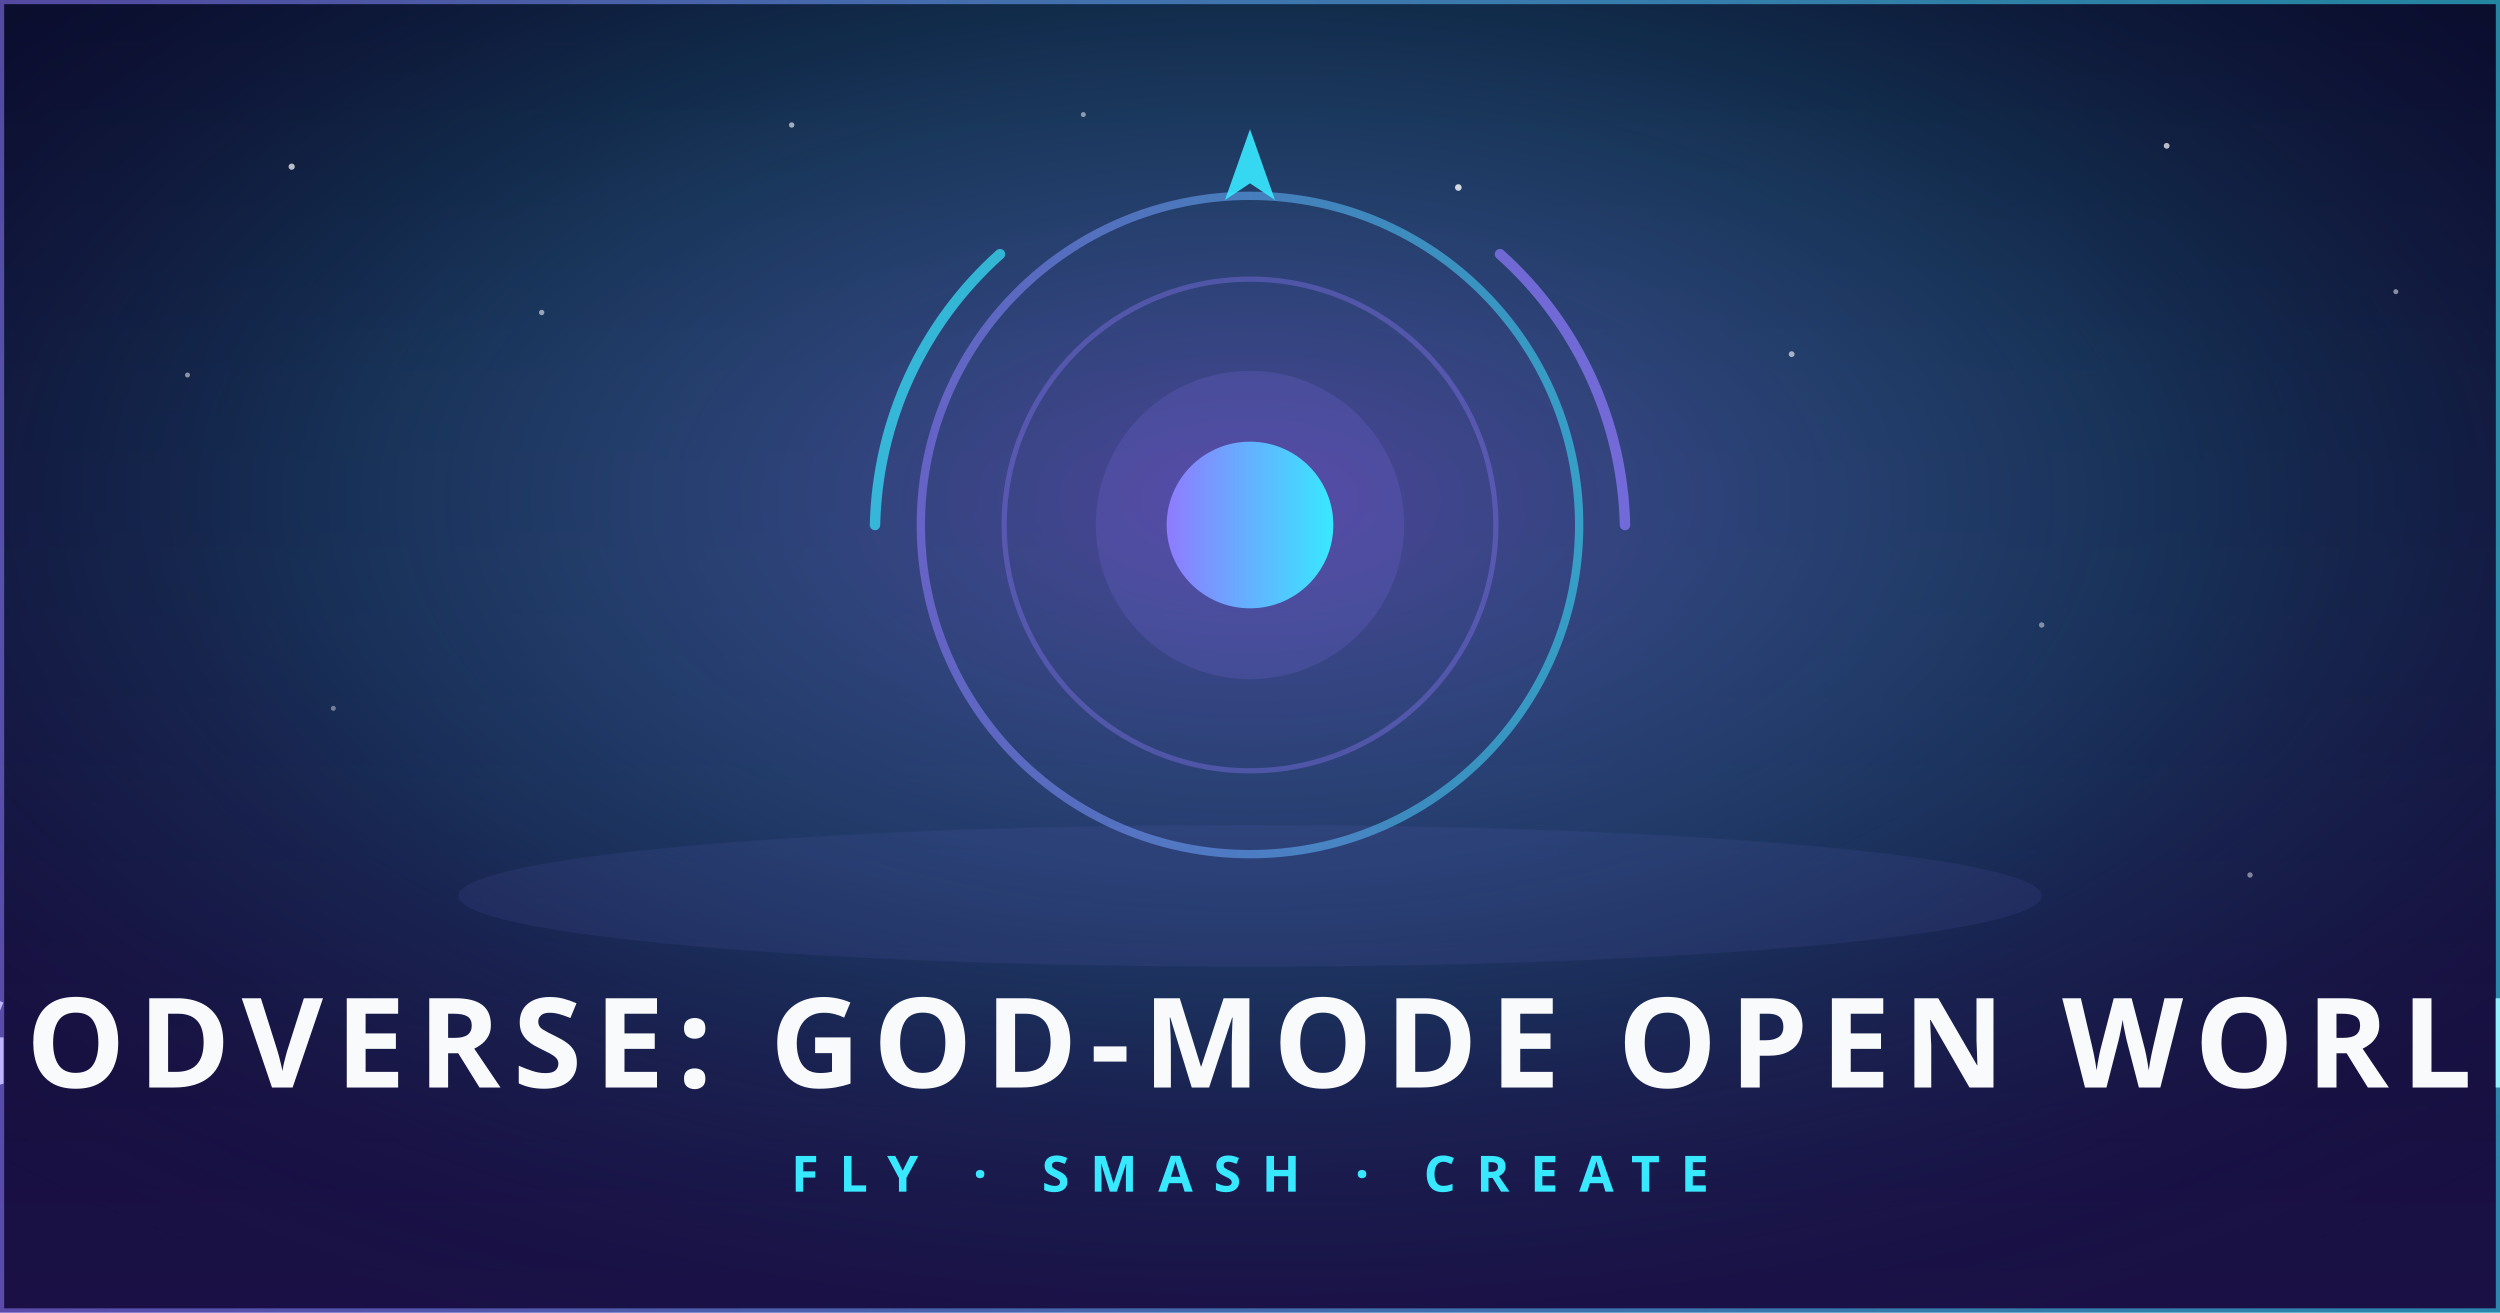
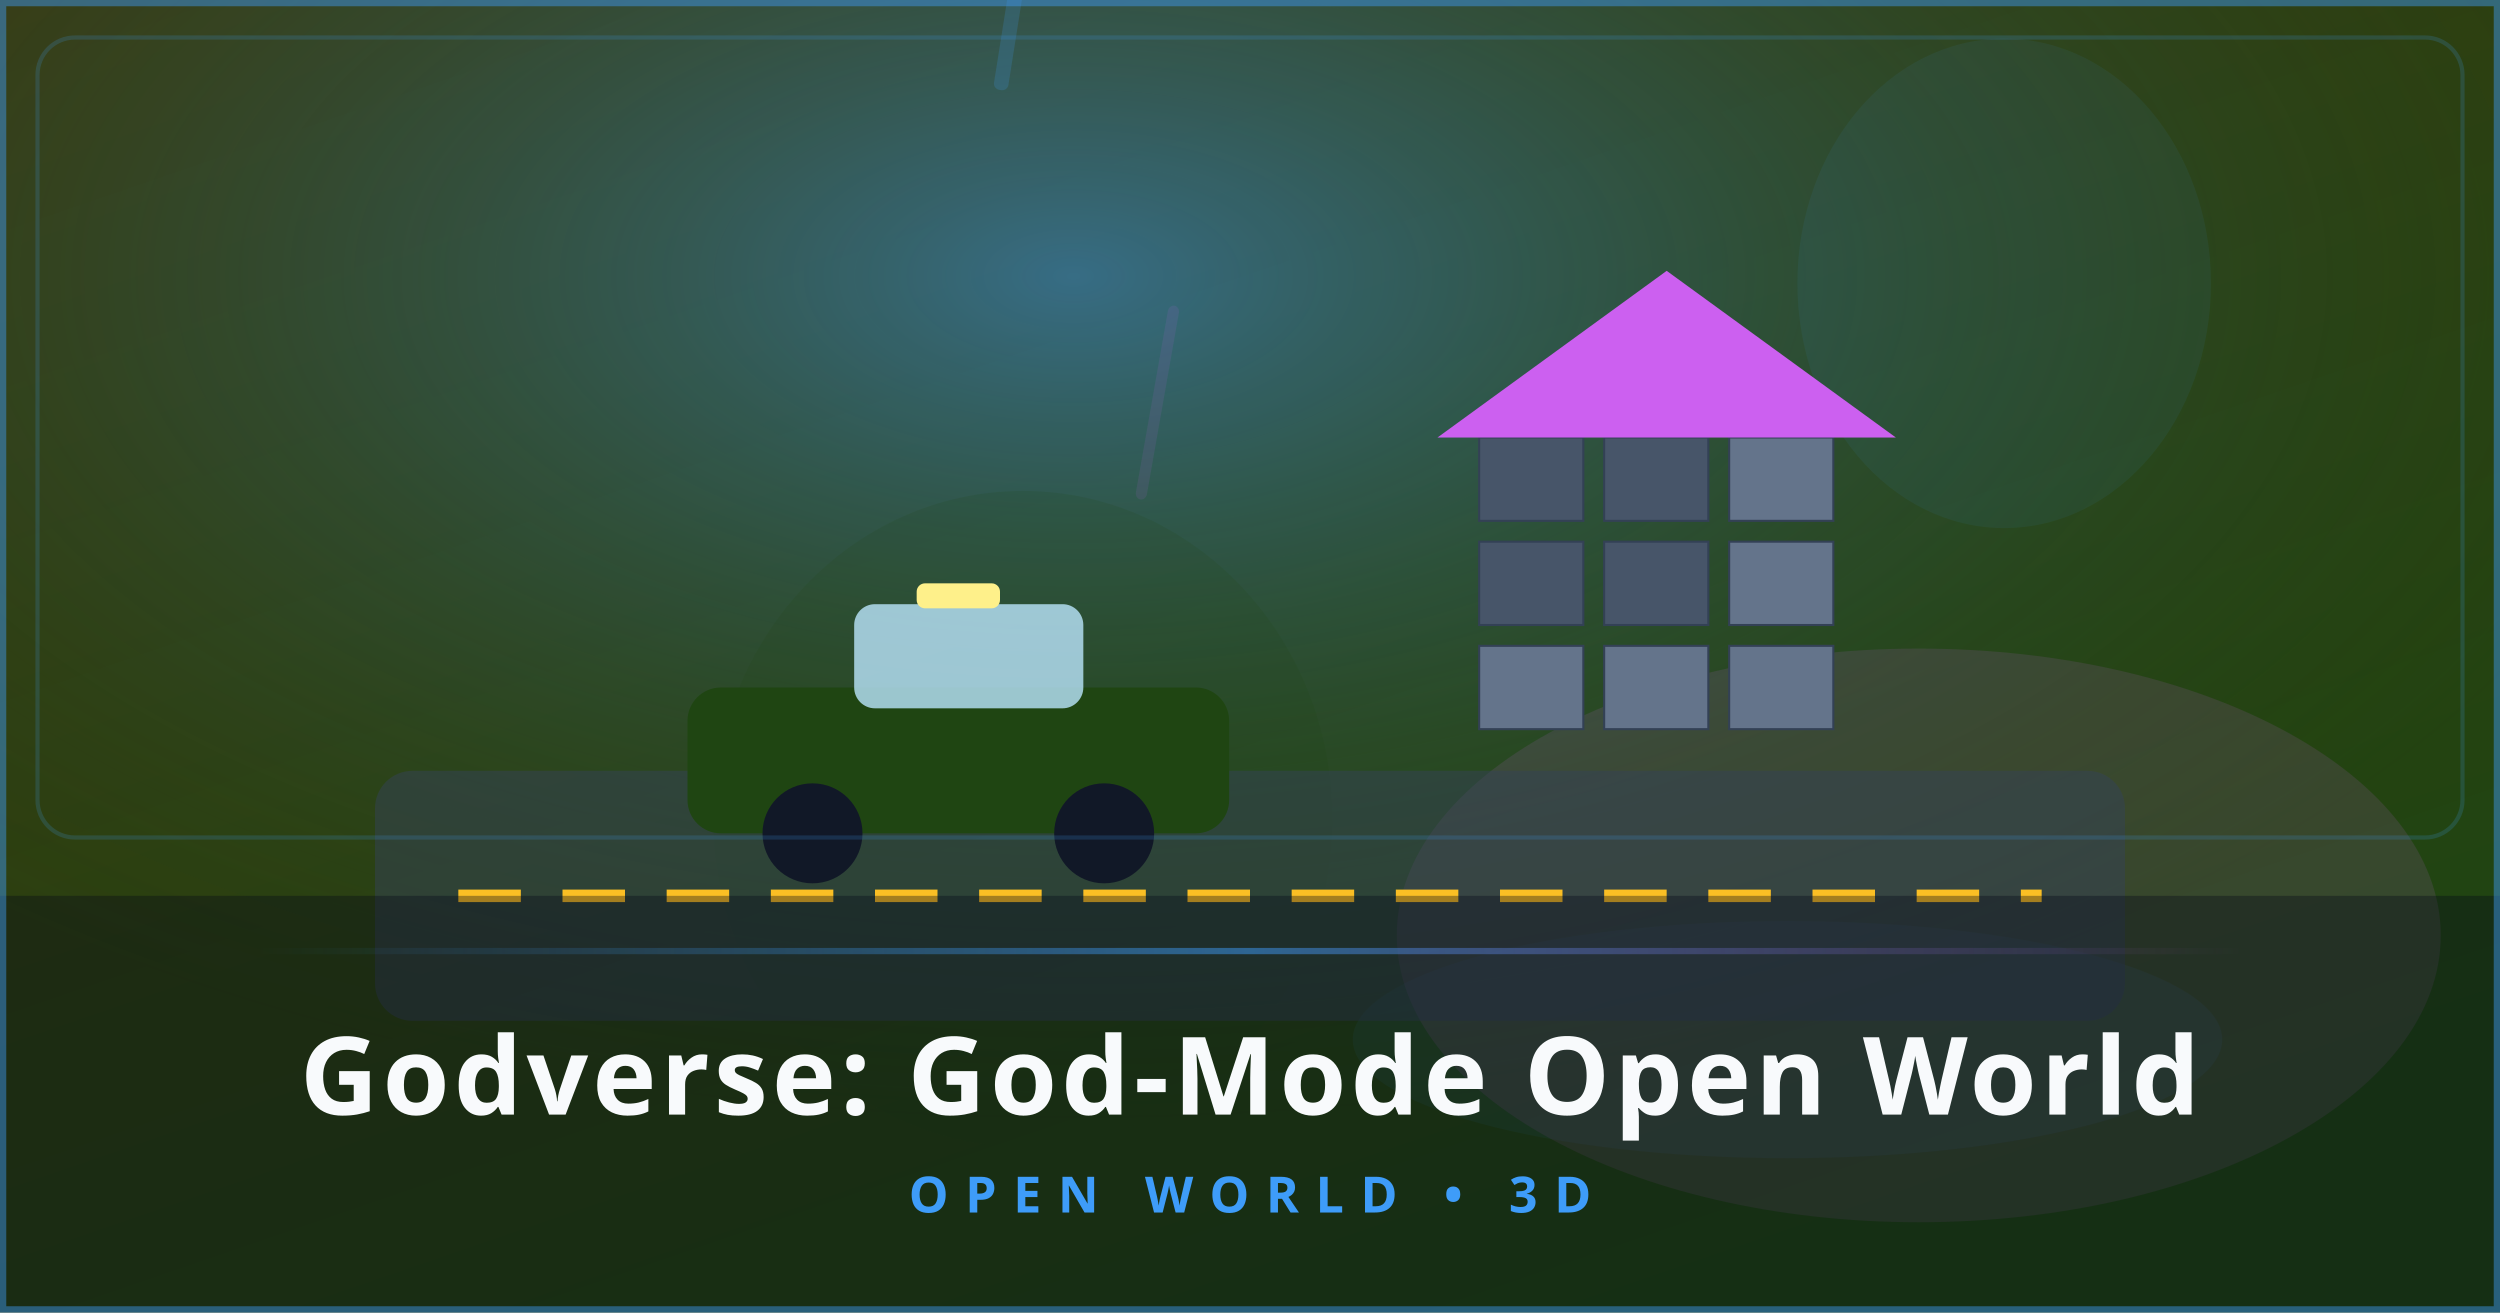
<svg xmlns="http://www.w3.org/2000/svg" viewBox="0 0 1200 630" width="1200" height="630" role="img" aria-label="Godverse: God-Mode Open World">
  <defs>
-     <linearGradient id="bg" x1="0" y1="0" x2="0" y2="1">
-       <stop offset="0%" stop-color="#0a0a2a" />
-       <stop offset="100%" stop-color="#1a1045" />
+     <linearGradient id="bg" x1="0" y1="0" x2="0.66" y2="1">
+       <stop offset="0%" stop-color="hsla(59, 61%, 14%, 1)" />
+       <stop offset="100%" stop-color="hsla(105, 59%, 17%, 1)" />
    </linearGradient>
-     <radialGradient id="glow" cx="0.5" cy="0.38" r="0.72">
-       <stop offset="0%" stop-color="#8f7bff" stop-opacity="0.5" />
-       <stop offset="55%" stop-color="#38e8ff" stop-opacity="0.14" />
-       <stop offset="100%" stop-color="#1a1045" stop-opacity="0" />
+     <radialGradient id="glow" cx="43%" cy="21%" r="65%">
+       <stop offset="0%" stop-color="hsla(210, 94%, 61%, 1)" stop-opacity="0.5" />
+       <stop offset="100%" stop-color="hsla(105, 59%, 17%, 1)" stop-opacity="0" />
    </radialGradient>
-     <linearGradient id="accent" x1="0" y1="0" x2="1" y2="0">
-       <stop offset="0%" stop-color="#8f7bff" />
-       <stop offset="100%" stop-color="#38e8ff" />
+     <linearGradient id="bar" x1="0" y1="0" x2="1" y2="0">
+       <stop offset="0%" stop-color="hsla(210, 94%, 61%, 1)" stop-opacity="0.0" />
+       <stop offset="50%" stop-color="hsla(210, 94%, 61%, 1)" stop-opacity="0.5" />
+       <stop offset="100%" stop-color="hsla(285, 83%, 66%, 1)" stop-opacity="0.0" />
    </linearGradient>
  </defs>
  <rect width="1200" height="630" fill="url(#bg)" />
  <rect width="1200" height="630" fill="url(#glow)" />
-   <g fill="#ffffff">
-     <circle cx="140" cy="80" r="1.5" opacity="0.7" />
-     <circle cx="380" cy="60" r="1.3" opacity="0.6" />
-     <circle cx="700" cy="90" r="1.6" opacity="0.8" />
-     <circle cx="1040" cy="70" r="1.4" opacity="0.7" />
-     <circle cx="1150" cy="140" r="1.2" opacity="0.5" />
-     <circle cx="90" cy="180" r="1.2" opacity="0.5" />
-     <circle cx="260" cy="150" r="1.3" opacity="0.55" />
-     <circle cx="860" cy="170" r="1.4" opacity="0.6" />
-     <circle cx="520" cy="55" r="1.2" opacity="0.5" />
-     <circle cx="980" cy="300" r="1.3" opacity="0.45" />
-     <circle cx="160" cy="340" r="1.2" opacity="0.4" />
-     <circle cx="1080" cy="420" r="1.3" opacity="0.45" />
+   <rect x="49" y="323" width="86.241" height="4.512" rx="3" fill="hsla(285, 83%, 66%, 1)" opacity="0.19" transform="rotate(105 600 210)" />
+   <rect x="746" y="62" width="197.545" height="6.992" rx="3" fill="hsla(210, 94%, 61%, 1)" opacity="0.183" transform="rotate(279 600 210)" />
+   <rect x="544" y="254" width="94.414" height="5.36" rx="3" fill="hsla(285, 83%, 66%, 1)" opacity="0.098" transform="rotate(100 600 210)" />
+   <ellipse cx="858" cy="499" rx="208.691" ry="56.928" fill="hsla(210, 94%, 61%, 1)" opacity="0.071" />
+   <ellipse cx="491" cy="393" rx="148.576" ry="157.351" fill="hsla(105, 59%, 17%, 1)" opacity="0.137" />
+   <ellipse cx="921" cy="449" rx="250.561" ry="137.679" fill="hsla(285, 83%, 66%, 1)" opacity="0.123" />
+   <ellipse cx="962" cy="136" rx="99.253" ry="117.484" fill="hsla(210, 94%, 61%, 1)" opacity="0.07" />
+   <g transform="translate(600,280)">
+     <rect x="-420" y="90" width="840" height="120" rx="18" fill="#334155" opacity="0.5" />
+     <g transform="translate(-140,30)">
+       <rect x="-130" y="20" width="260" height="70" rx="16" fill="hsla(105, 59%, 17%, 1)" />
+       <rect x="-50" y="-20" width="110" height="50" rx="10" fill="#bae6fd" opacity="0.8" />
+       <circle cx="-70" cy="90" r="24" fill="#111827" />
+       <circle cx="70" cy="90" r="24" fill="#111827" />
+       <rect x="-20" y="-30" width="40" height="12" rx="4" fill="#fef08a" />
+     </g>
+     <g transform="translate(200,-30)">
+       <rect x="-90" y="-40" width="50" height="40" fill="#475569" stroke="#334155" />
+       <rect x="-30" y="-40" width="50" height="40" fill="#475569" stroke="#334155" />
+       <rect x="30" y="-40" width="50" height="40" fill="#64748b" stroke="#334155" />
+       <rect x="-90" y="10" width="50" height="40" fill="#475569" stroke="#334155" />
+       <rect x="-30" y="10" width="50" height="40" fill="#475569" stroke="#334155" />
+       <rect x="30" y="10" width="50" height="40" fill="#64748b" stroke="#334155" />
+       <rect x="-90" y="60" width="50" height="40" fill="#64748b" stroke="#334155" />
+       <rect x="-30" y="60" width="50" height="40" fill="#64748b" stroke="#334155" />
+       <rect x="30" y="60" width="50" height="40" fill="#64748b" stroke="#334155" />
+       <polygon points="-110,-40 0,-120 110,-40" fill="hsla(285, 83%, 66%, 1)" />
+     </g>
+     <path d="M-380 150 L380 150" stroke="#fbbf24" stroke-width="6" stroke-dasharray="30 20" />
  </g>
-   <circle cx="600" cy="252" r="158" fill="none" stroke="url(#accent)" stroke-opacity="0.55" stroke-width="4" />
-   <circle cx="600" cy="252" r="118" fill="none" stroke="#8f7bff" stroke-opacity="0.35" stroke-width="2.5" />
-   <circle cx="600" cy="252" r="74" fill="#8f7bff" opacity="0.16" />
-   <circle cx="600" cy="252" r="40" fill="url(#accent)" />
-   <path d="M600 62 L612 96 L600 88 L588 96 Z" fill="#38e8ff" opacity="0.9" />
-   <path d="M420 252 a180 180 0 0 1 60 -130" stroke="#38e8ff" stroke-width="5" fill="none" stroke-linecap="round" opacity="0.7" />
-   <path d="M780 252 a180 180 0 0 0 -60 -130" stroke="#8f7bff" stroke-width="5" fill="none" stroke-linecap="round" opacity="0.7" />
-   <ellipse cx="600" cy="430" rx="380" ry="34" fill="#8f7bff" opacity="0.08" />
-   <text x="600" y="522" text-anchor="middle" font-family="Verdana, Geneva, sans-serif" font-size="60" font-weight="bold" letter-spacing="6" fill="#f8fafc">GODVERSE: GOD-MODE OPEN WORLD</text>
-   <text x="600" y="572" text-anchor="middle" font-family="Verdana, Geneva, sans-serif" font-size="24" font-weight="bold" letter-spacing="10" fill="#38e8ff">FLY · SMASH · CREATE</text>
-   <rect x="0.5" y="0.5" width="1199" height="629" fill="none" stroke="url(#accent)" stroke-opacity="0.55" stroke-width="3" />
+   <rect x="18" y="18" width="1164" height="384" rx="18" fill="none" stroke="hsla(210, 94%, 61%, 1)" stroke-opacity="0.18" stroke-width="2" />
+   <rect x="0" y="430" width="1200" height="200" fill="#020617" opacity="0.35" />
+   <rect x="120" y="455" width="960" height="3" rx="2" fill="url(#bar)" />
+   <text x="600" y="535" text-anchor="middle" font-family="Verdana, Geneva, sans-serif" font-size="52" font-weight="800" letter-spacing="2" fill="#f8fafc">Godverse: God-Mode Open World</text>
+   <text x="600" y="582" text-anchor="middle" font-family="Verdana, Geneva, sans-serif" font-size="24" font-weight="700" letter-spacing="8" fill="hsla(210, 94%, 61%, 1)">OPEN WORLD • 3D</text>
+   <rect x="1.5" y="1.5" width="1197" height="627" fill="none" stroke="hsla(210, 94%, 61%, 1)" stroke-opacity="0.45" stroke-width="3" />
</svg>
